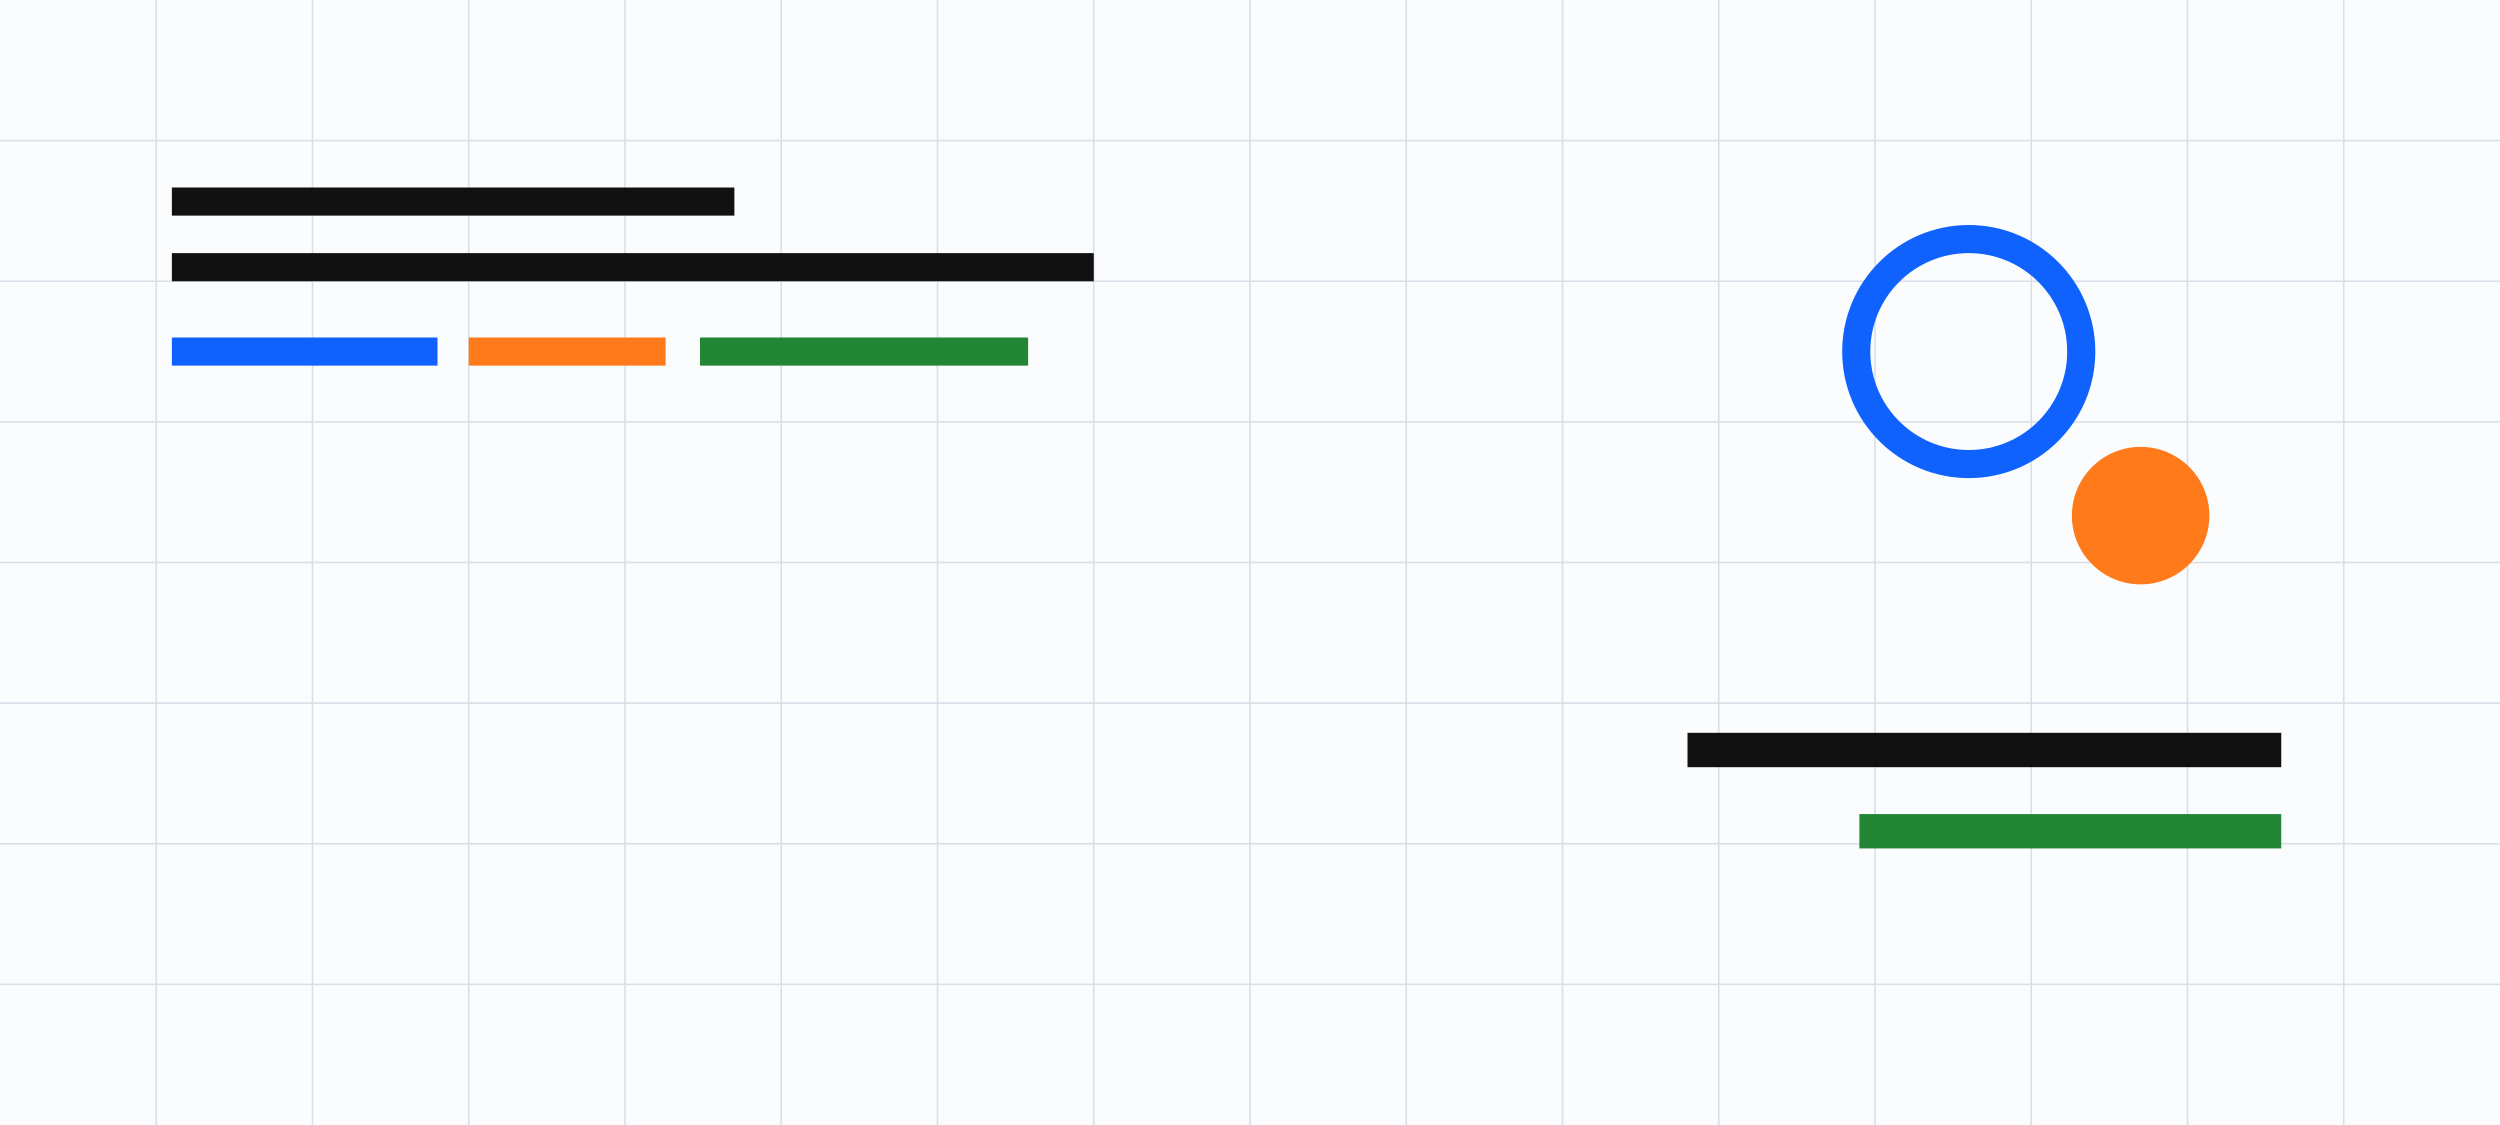
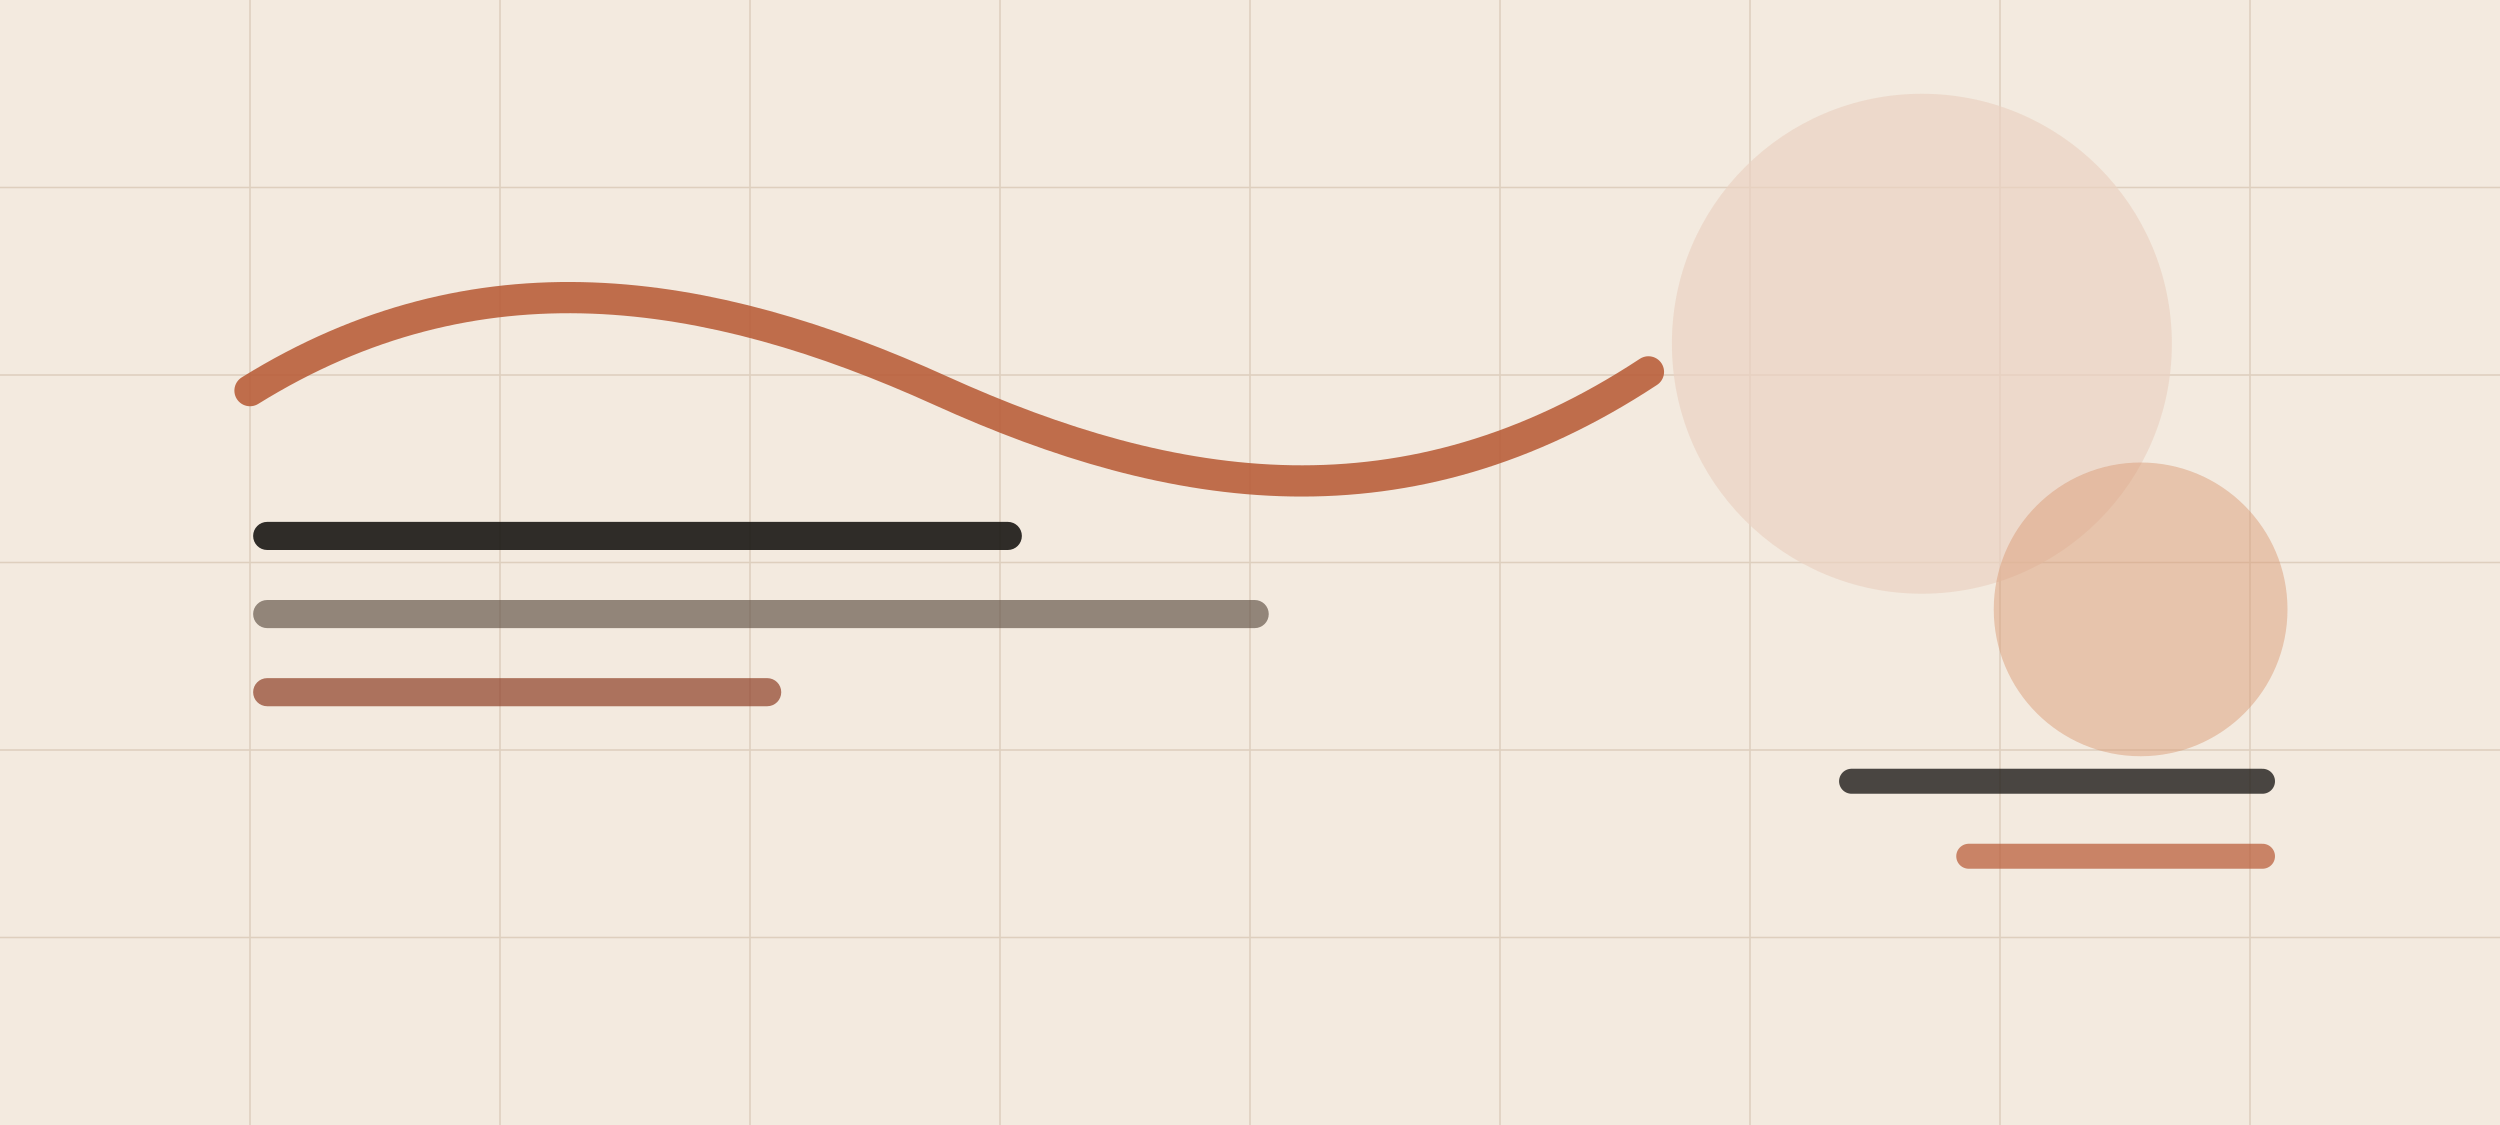
<svg xmlns="http://www.w3.org/2000/svg" viewBox="0 0 1600 720" preserveAspectRatio="xMidYMid slice">
-   <rect width="1600" height="720" fill="#fbfcfe" />
-   <path d="M0 90H1600M0 180H1600M0 270H1600M0 360H1600M0 450H1600M0 540H1600M0 630H1600M100 0V720M200 0V720M300 0V720M400 0V720M500 0V720M600 0V720M700 0V720M800 0V720M900 0V720M1000 0V720M1100 0V720M1200 0V720M1300 0V720M1400 0V720M1500 0V720" stroke="#d9dee7" stroke-width="1" />
-   <rect x="110" y="120" width="360" height="18" fill="#111111" />
-   <rect x="110" y="162" width="590" height="18" fill="#111111" />
-   <rect x="110" y="216" width="170" height="18" fill="#0f62fe" />
-   <rect x="300" y="216" width="126" height="18" fill="#ff7a1a" />
-   <rect x="448" y="216" width="210" height="18" fill="#238636" />
-   <circle cx="1260" cy="225" r="72" fill="none" stroke="#0f62fe" stroke-width="18" />
-   <circle cx="1370" cy="330" r="44" fill="#ff7a1a" />
-   <path d="M1080 480H1460" stroke="#111111" stroke-width="22" />
-   <path d="M1190 532H1460" stroke="#238636" stroke-width="22" />
+   <rect width="1600" height="720" fill="#f3eadf" />
+   <path d="M0 120H1600M0 240H1600M0 360H1600M0 480H1600M0 600H1600M160 0V720M320 0V720M480 0V720M640 0V720M800 0V720M960 0V720M1120 0V720M1280 0V720M1440 0V720" stroke="#decfbe" stroke-width="1" />
+   <circle cx="1230" cy="220" r="160" fill="#ead2c2" opacity="0.68" />
+   <circle cx="1370" cy="390" r="94" fill="#d99a75" opacity="0.48" />
+   <path d="M160 250C305 160 452 182 602 250C752 318 900 340 1055 238" fill="none" stroke="#b85c38" stroke-width="20" stroke-linecap="round" opacity="0.88" />
+   <rect x="162" y="334" width="492" height="18" rx="9" fill="#191714" opacity="0.9" />
+   <rect x="162" y="384" width="650" height="18" rx="9" fill="#5f5044" opacity="0.66" />
+   <rect x="162" y="434" width="338" height="18" rx="9" fill="#8f3f26" opacity="0.7" />
+   <path d="M1185 500H1448" stroke="#191714" stroke-width="16" stroke-linecap="round" opacity="0.78" />
+   <path d="M1260 548H1448" stroke="#b85c38" stroke-width="16" stroke-linecap="round" opacity="0.72" />
</svg>
